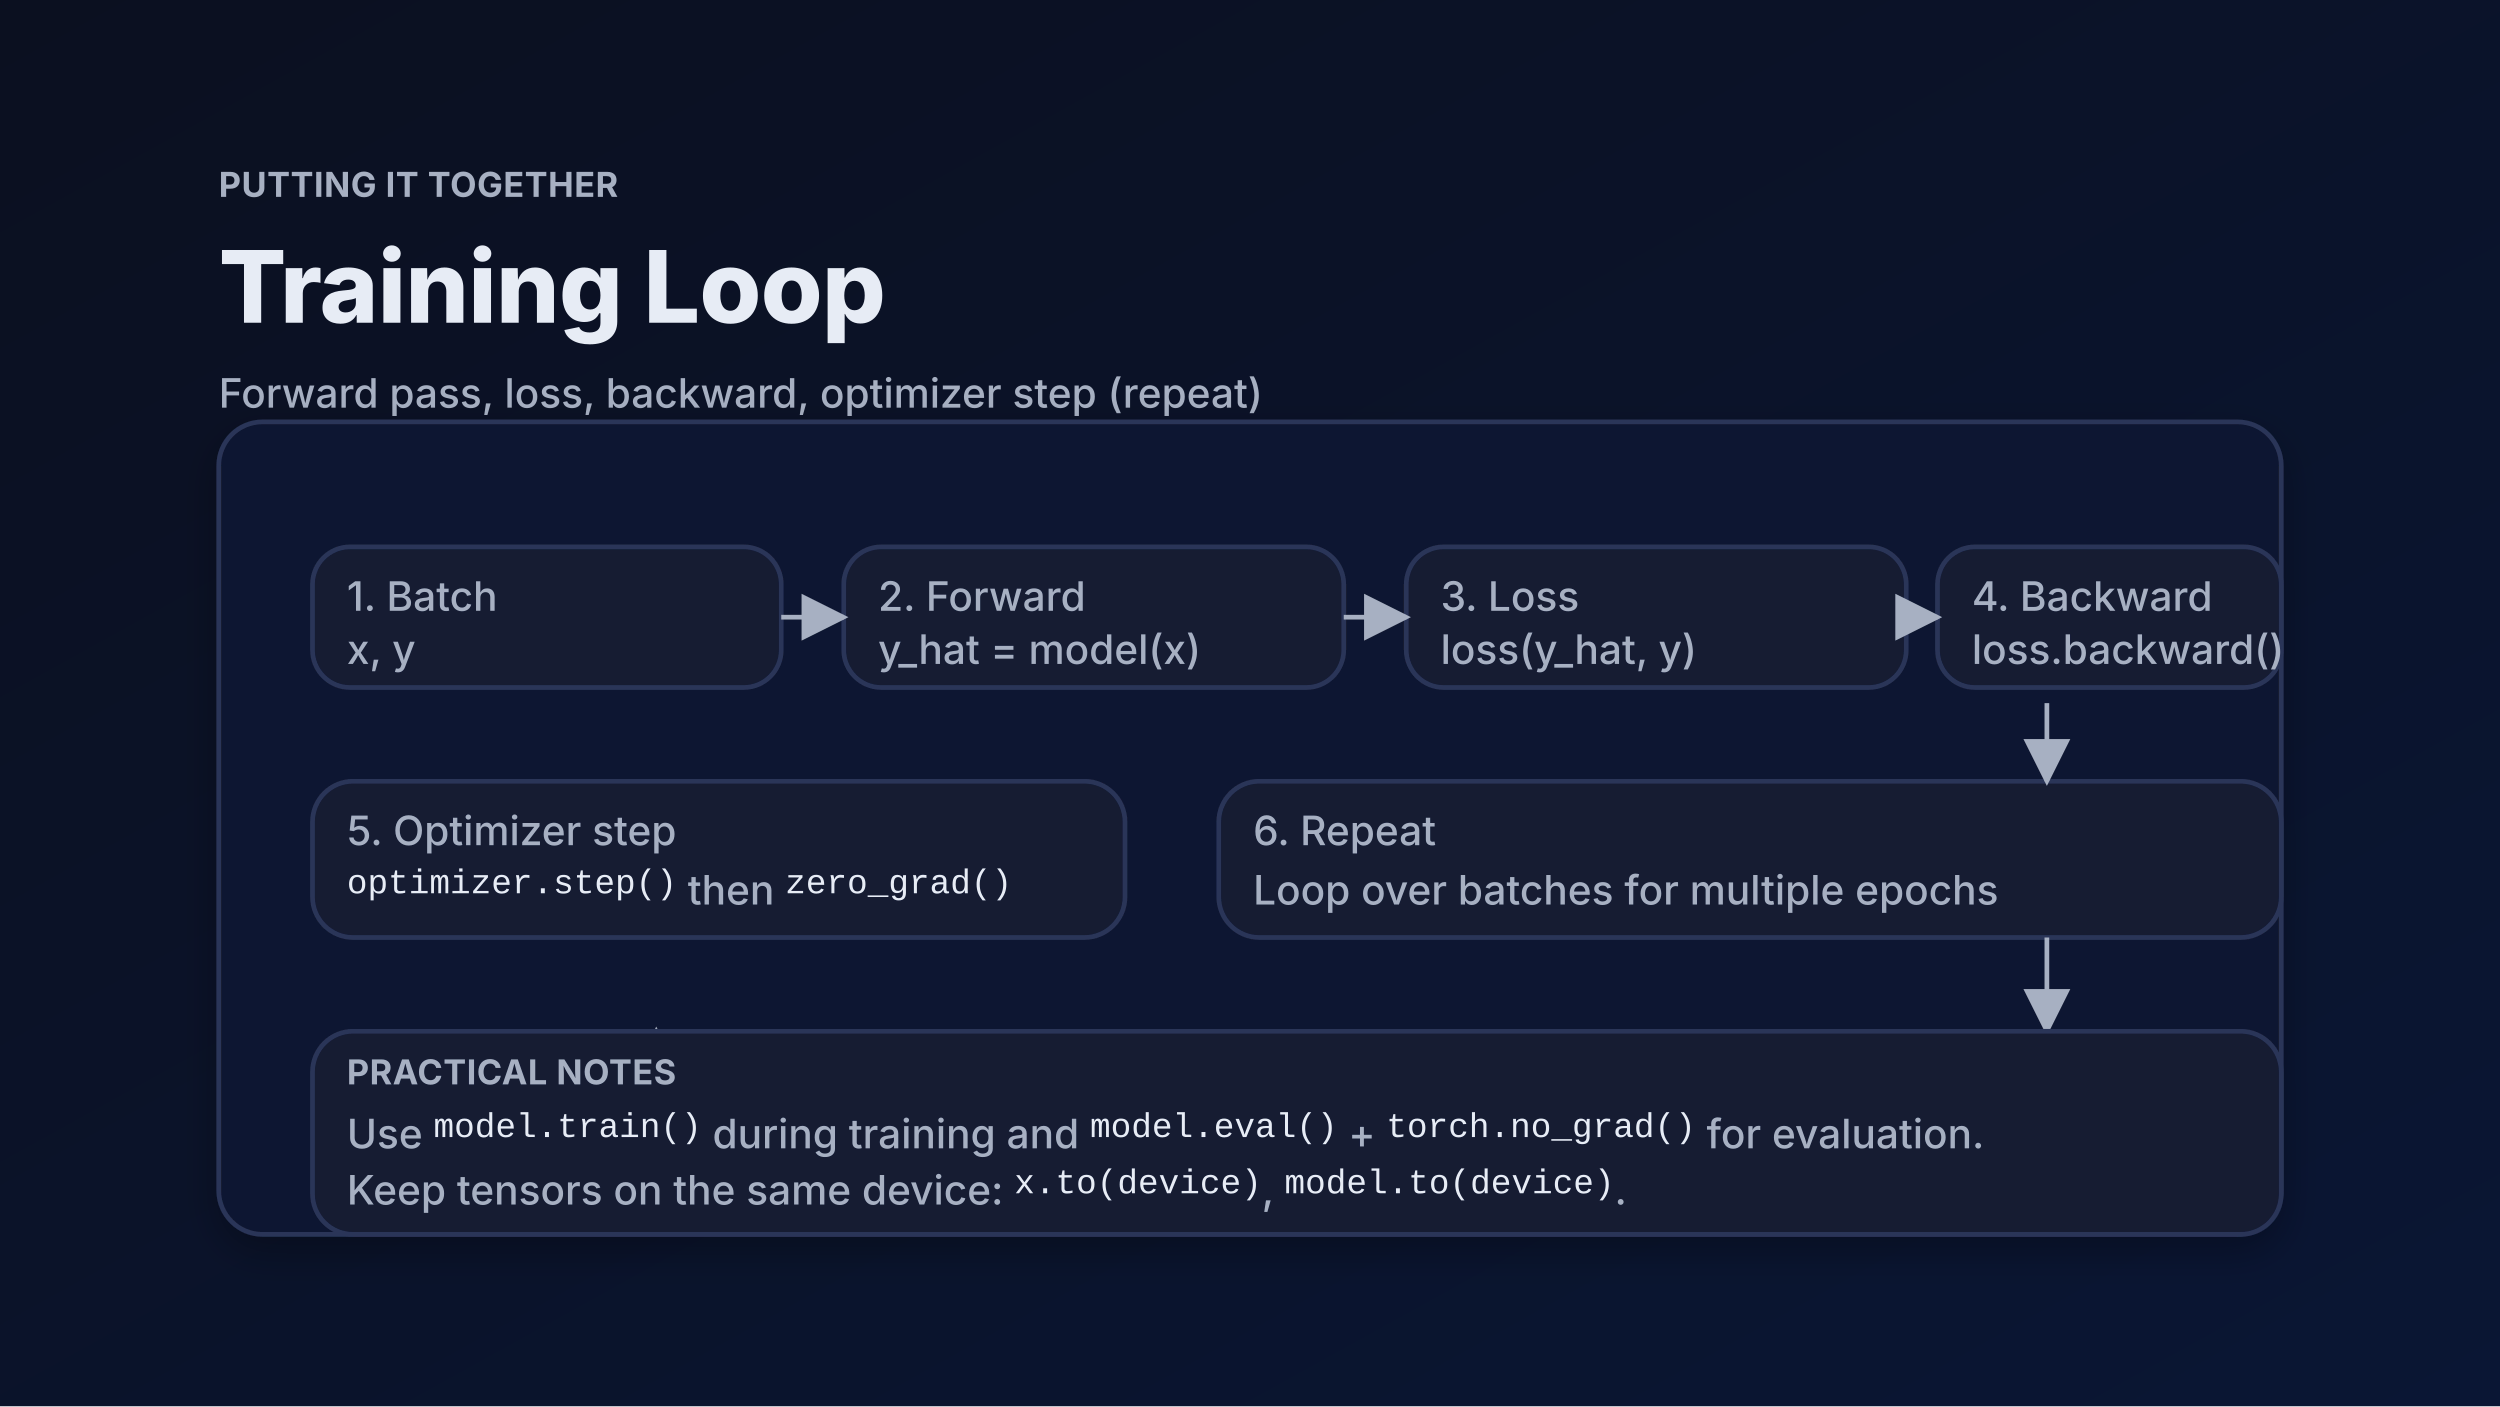
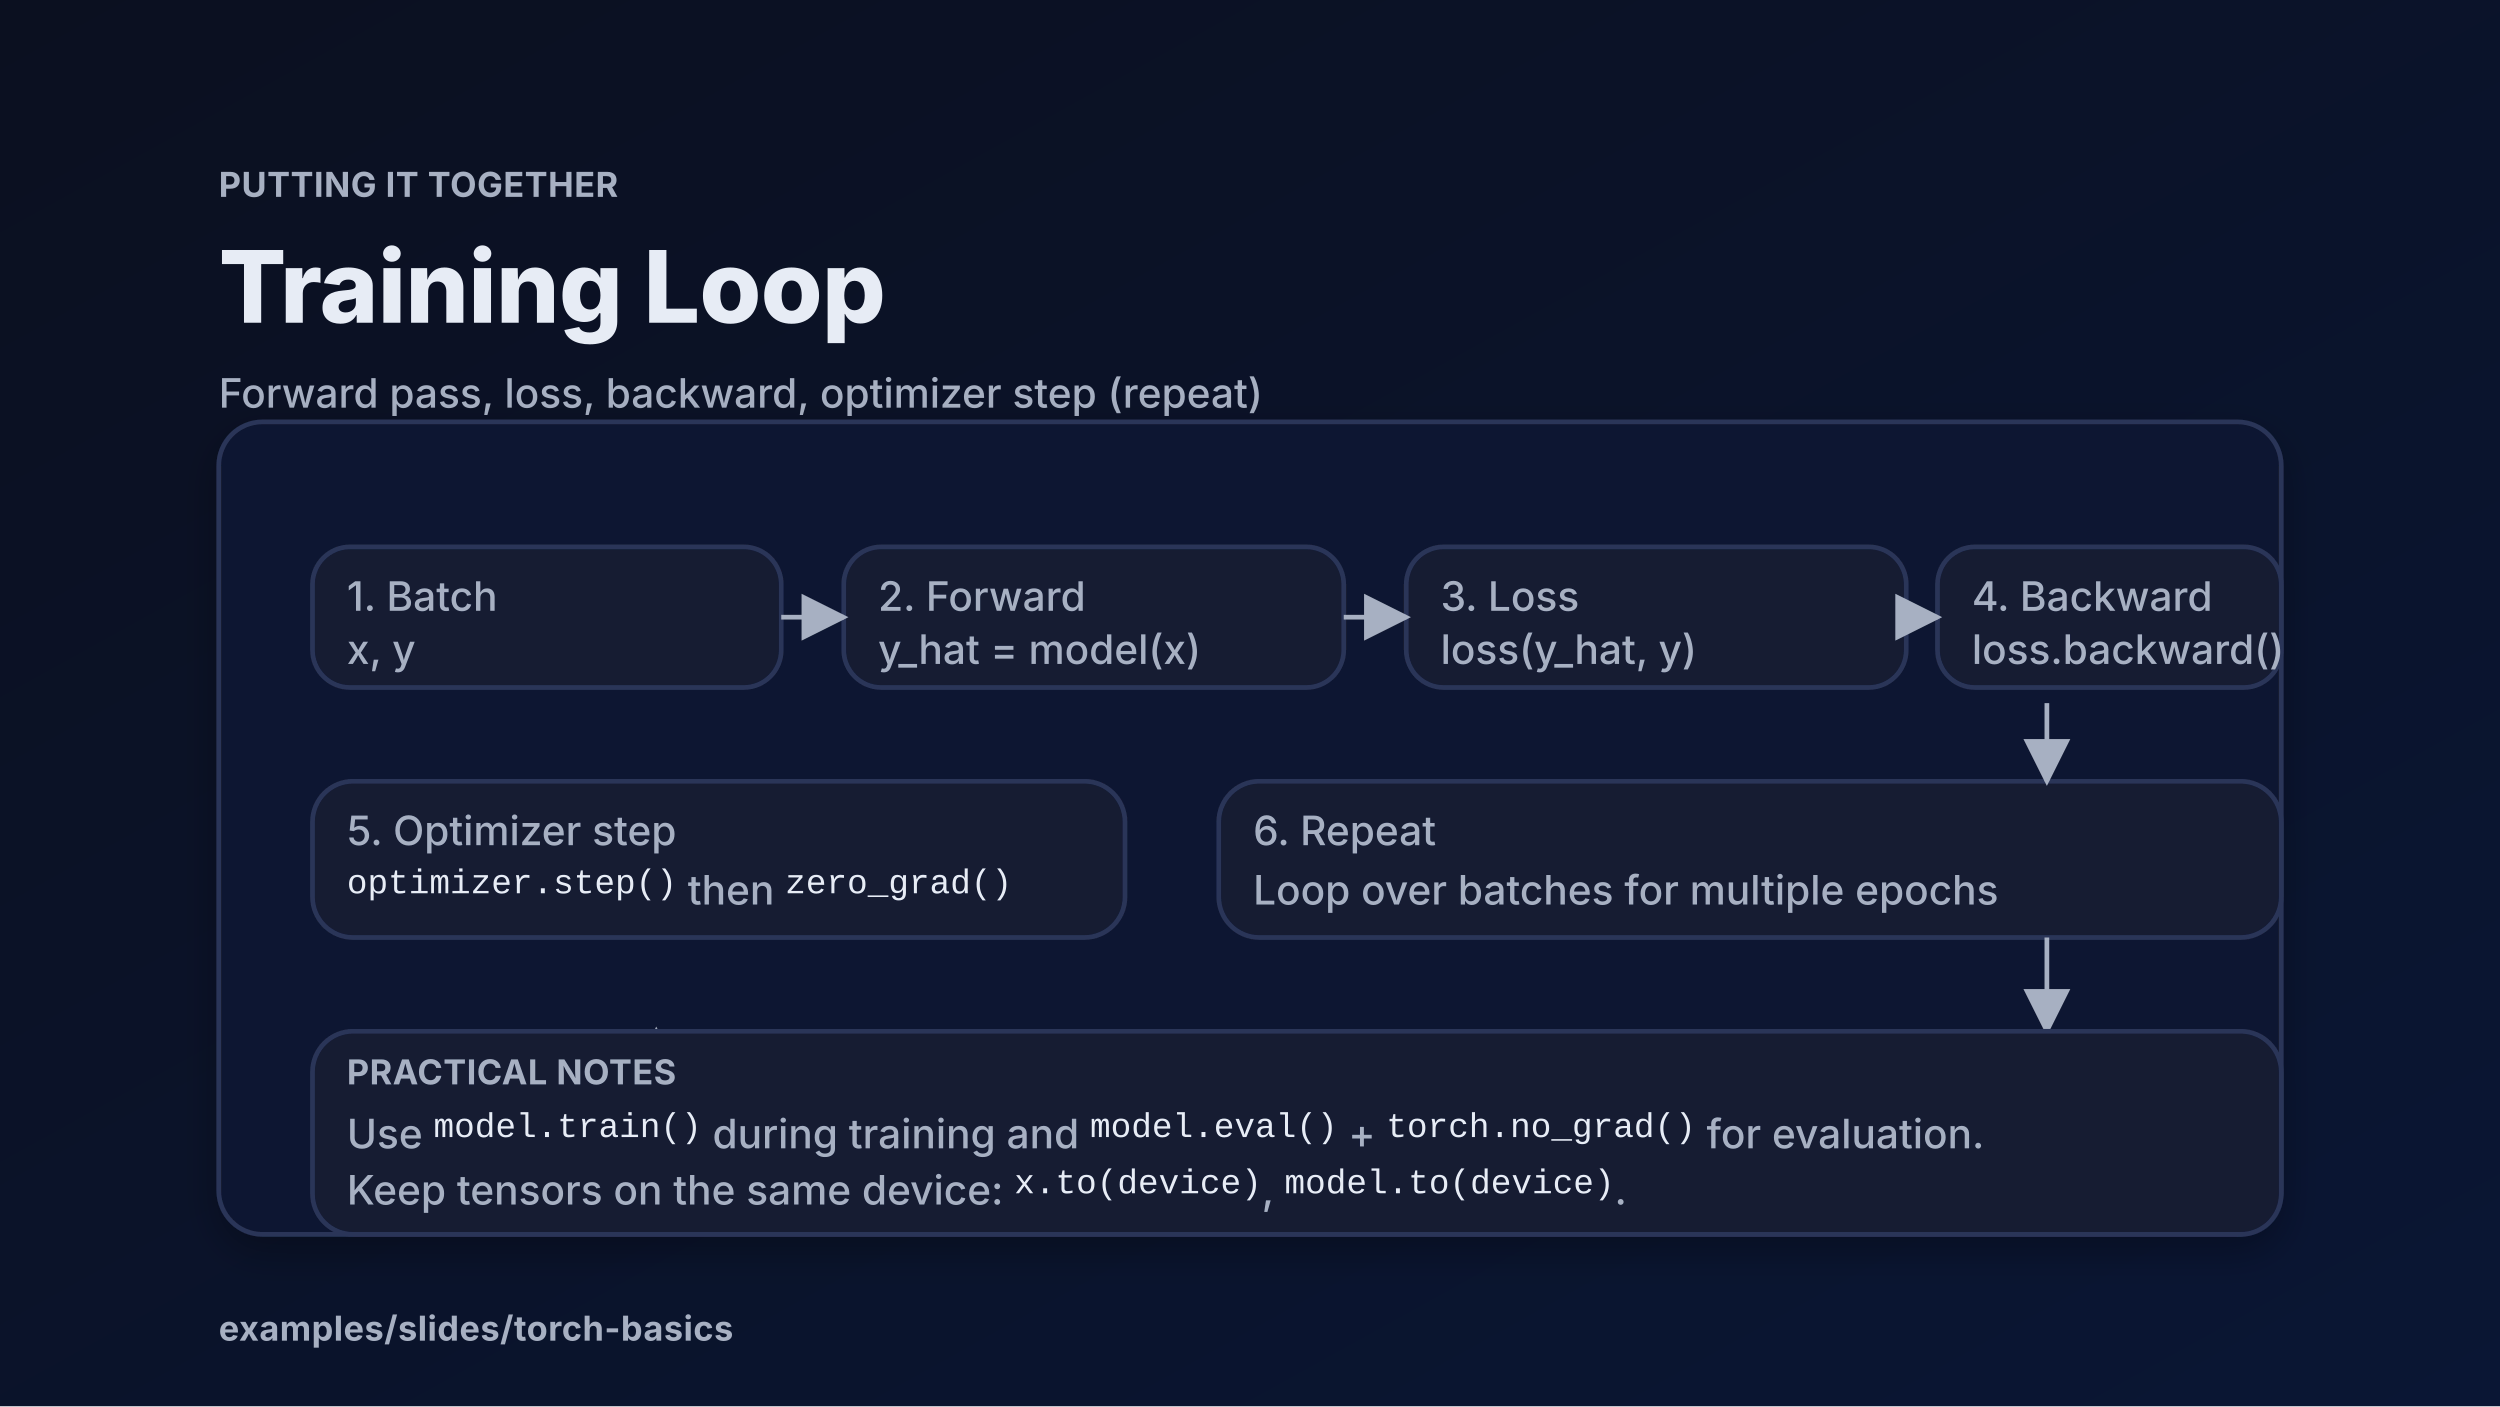
<svg xmlns="http://www.w3.org/2000/svg" width="1600" height="900" viewBox="0 0 1600 900">
  <defs>
    <linearGradient id="bg" x1="0" y1="0" x2="1" y2="1">
      <stop offset="0" stop-color="#0B1020" />
      <stop offset="1" stop-color="#0A1634" />
    </linearGradient>
    <filter id="shadow-sm" x="-20%" y="-20%" width="140%" height="140%">
      <feDropShadow dx="0" dy="10" stdDeviation="12" flood-color="#000000" flood-opacity="0.28" />
    </filter>
    <marker id="arrow" viewBox="0 0 10 10" refX="9" refY="5" markerWidth="10" markerHeight="10" orient="auto-start-reverse">
      <path d="M0,0 L10,5 L0,10 z" fill="#A7B0C2" />
    </marker>
    <style>
      .h1 { font-family: system-ui, -apple-system, "Segoe UI", Inter, "Noto Sans", sans-serif; font-size: 64px; font-weight: 760; letter-spacing: -0.4px; fill: #E7ECF5; }
      .body { font-family: system-ui, -apple-system, "Segoe UI", Inter, "Noto Sans", sans-serif; font-size: 26px; font-weight: 520; fill: #A7B0C2; }
      .kicker { font-family: system-ui, -apple-system, "Segoe UI", Inter, "Noto Sans", sans-serif; font-size: 22px; font-weight: 650; fill: #A7B0C2; letter-spacing: 0.3px; }
      .mono { font-family: ui-monospace, SFMono-Regular, Menlo, Monaco, Consolas, "Liberation Mono", monospace; font-size: 22px; fill: #E7ECF5; }
      .card { fill: #0F1730; stroke: #2B3558; stroke-width: 3; }
      .step { fill: #121A33; stroke: #2B3558; stroke-width: 3; }
      .edge { stroke: #A7B0C2; stroke-width: 3; marker-end: url(#arrow); }
    </style>
  </defs>
  <rect width="1600" height="900" fill="url(#bg)" />
  <g transform="translate(140 110)">
    <text class="kicker" x="0" y="0" dominant-baseline="hanging">PUTTING IT TOGETHER</text>
    <text class="h1" x="0" y="50" dominant-baseline="hanging">Training Loop</text>
    <text class="body" x="0" y="132" dominant-baseline="hanging">Forward pass, loss, backward, optimizer step (repeat)</text>
  </g>
  <g transform="translate(140 270)" filter="url(#shadow-sm)">
    <rect class="card" x="0" y="0" width="1320" height="520" rx="28" />
    <g transform="translate(60 80)">
      <g transform="translate(0 0)">
        <rect class="step" x="0" y="0" width="300" height="90" rx="24" />
        <text class="body" x="22" y="22" dominant-baseline="hanging" fill="#E7ECF5">1. Batch</text>
        <text class="body" x="22" y="56" dominant-baseline="hanging">x, y</text>
      </g>
      <g transform="translate(340 0)">
        <rect class="step" x="0" y="0" width="320" height="90" rx="24" />
        <text class="body" x="22" y="22" dominant-baseline="hanging" fill="#E7ECF5">2. Forward</text>
        <text class="body" x="22" y="56" dominant-baseline="hanging">y_hat = model(x)</text>
      </g>
      <g transform="translate(700 0)">
        <rect class="step" x="0" y="0" width="320" height="90" rx="24" />
        <text class="body" x="22" y="22" dominant-baseline="hanging" fill="#E7ECF5">3. Loss</text>
        <text class="body" x="22" y="56" dominant-baseline="hanging">loss(y_hat, y)</text>
      </g>
      <g transform="translate(1040 0)">
        <rect class="step" x="0" y="0" width="220" height="90" rx="24" />
        <text class="body" x="22" y="22" dominant-baseline="hanging" fill="#E7ECF5">4. Backward</text>
        <text class="body" x="22" y="56" dominant-baseline="hanging">loss.backward()</text>
      </g>
      <line class="edge" x1="300" y1="45" x2="340" y2="45" />
      <line class="edge" x1="660" y1="45" x2="700" y2="45" />
      <line class="edge" x1="1020" y1="45" x2="1040" y2="45" />
      <g transform="translate(0 150)">
        <rect class="step" x="0" y="0" width="520" height="100" rx="26" stroke="#EE4C2C" />
        <text class="body" x="22" y="22" dominant-baseline="hanging" fill="#E7ECF5">5. Optimizer step</text>
        <text class="body" x="22" y="60" dominant-baseline="hanging">
          <tspan class="mono">optimizer.step()</tspan> then <tspan class="mono">zero_grad()</tspan>
        </text>
      </g>
      <g transform="translate(580 150)">
        <rect class="step" x="0" y="0" width="680" height="100" rx="26" />
        <text class="body" x="22" y="22" dominant-baseline="hanging" fill="#E7ECF5">6. Repeat</text>
        <text class="body" x="22" y="60" dominant-baseline="hanging">Loop over batches for multiple epochs</text>
      </g>
      <line class="edge" x1="1110" y1="100" x2="1110" y2="150" />
      <line class="edge" x1="1110" y1="250" x2="1110" y2="310" />
      <path d="M1110 310 C1110 390 220 390 220 310" fill="none" stroke="#A7B0C2" stroke-width="3" marker-end="url(#arrow)" />
      <g transform="translate(0 310)">
        <rect x="0" y="0" width="1260" height="130" rx="26" fill="#121A33" stroke="#2B3558" stroke-width="3" />
        <text class="kicker" x="22" y="18" dominant-baseline="hanging">PRACTICAL NOTES</text>
        <text class="body" x="22" y="56" dominant-baseline="hanging">Use <tspan class="mono">model.train()</tspan> during training and <tspan class="mono">model.eval()</tspan> + <tspan class="mono">torch.no_grad()</tspan> for evaluation.</text>
        <text class="body" x="22" y="92" dominant-baseline="hanging">Keep tensors on the same device: <tspan class="mono">x.to(device)</tspan>, <tspan class="mono">model.to(device)</tspan>.</text>
      </g>
    </g>
  </g>
+   <text class="kicker" x="140" y="842" dominant-baseline="hanging">examples/slides/torch-basics</text>
</svg>
